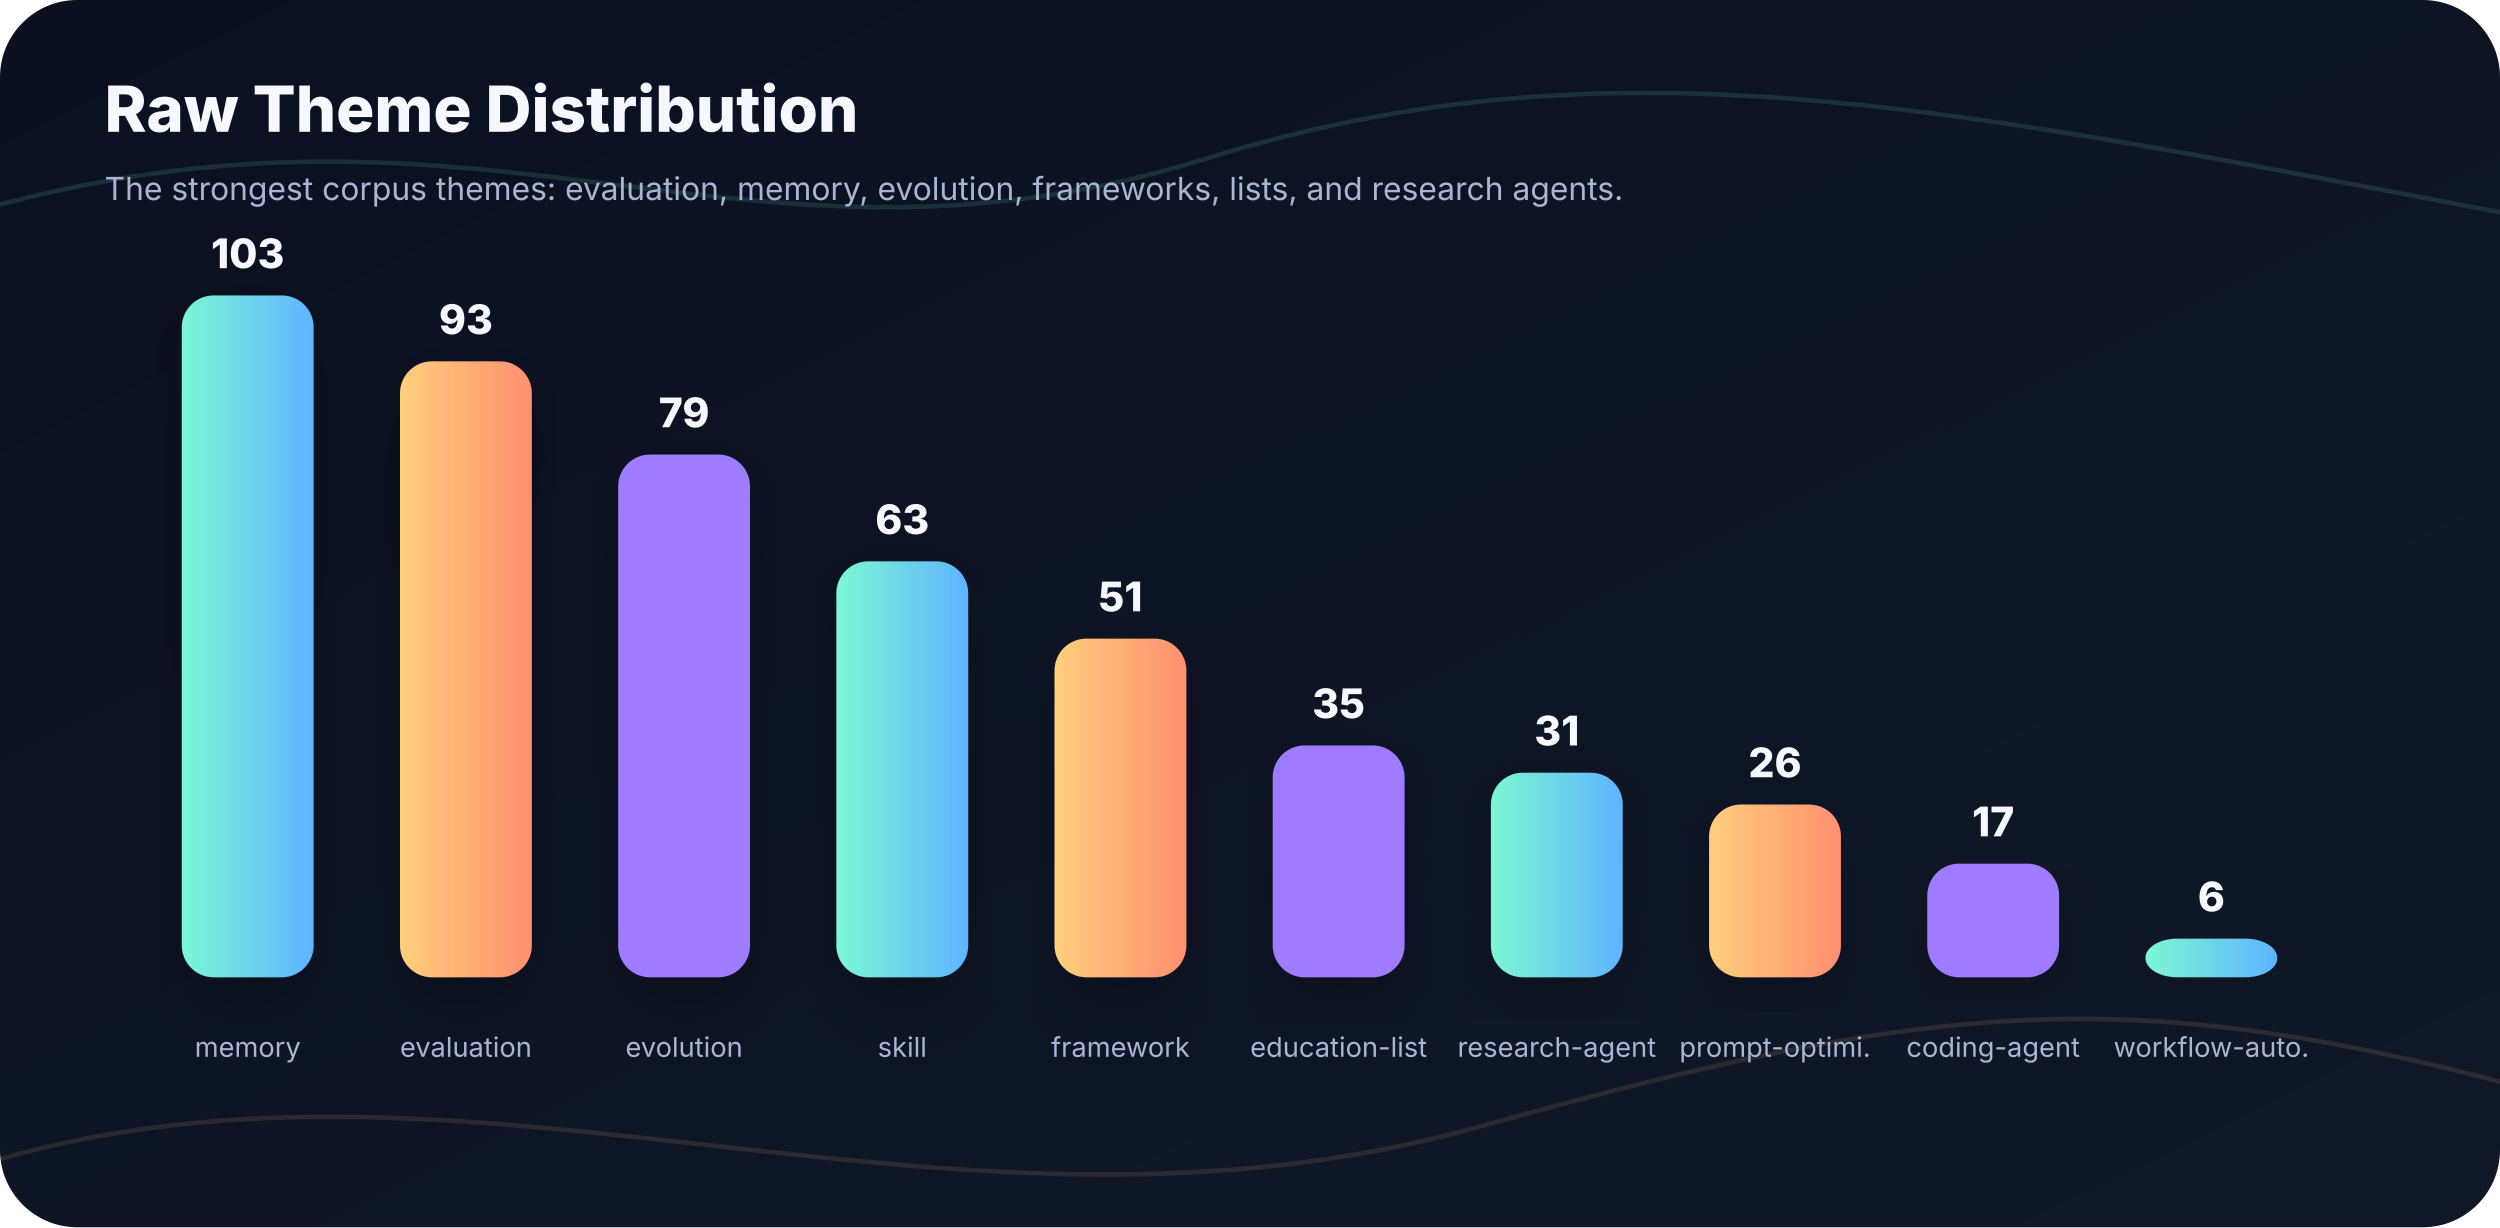
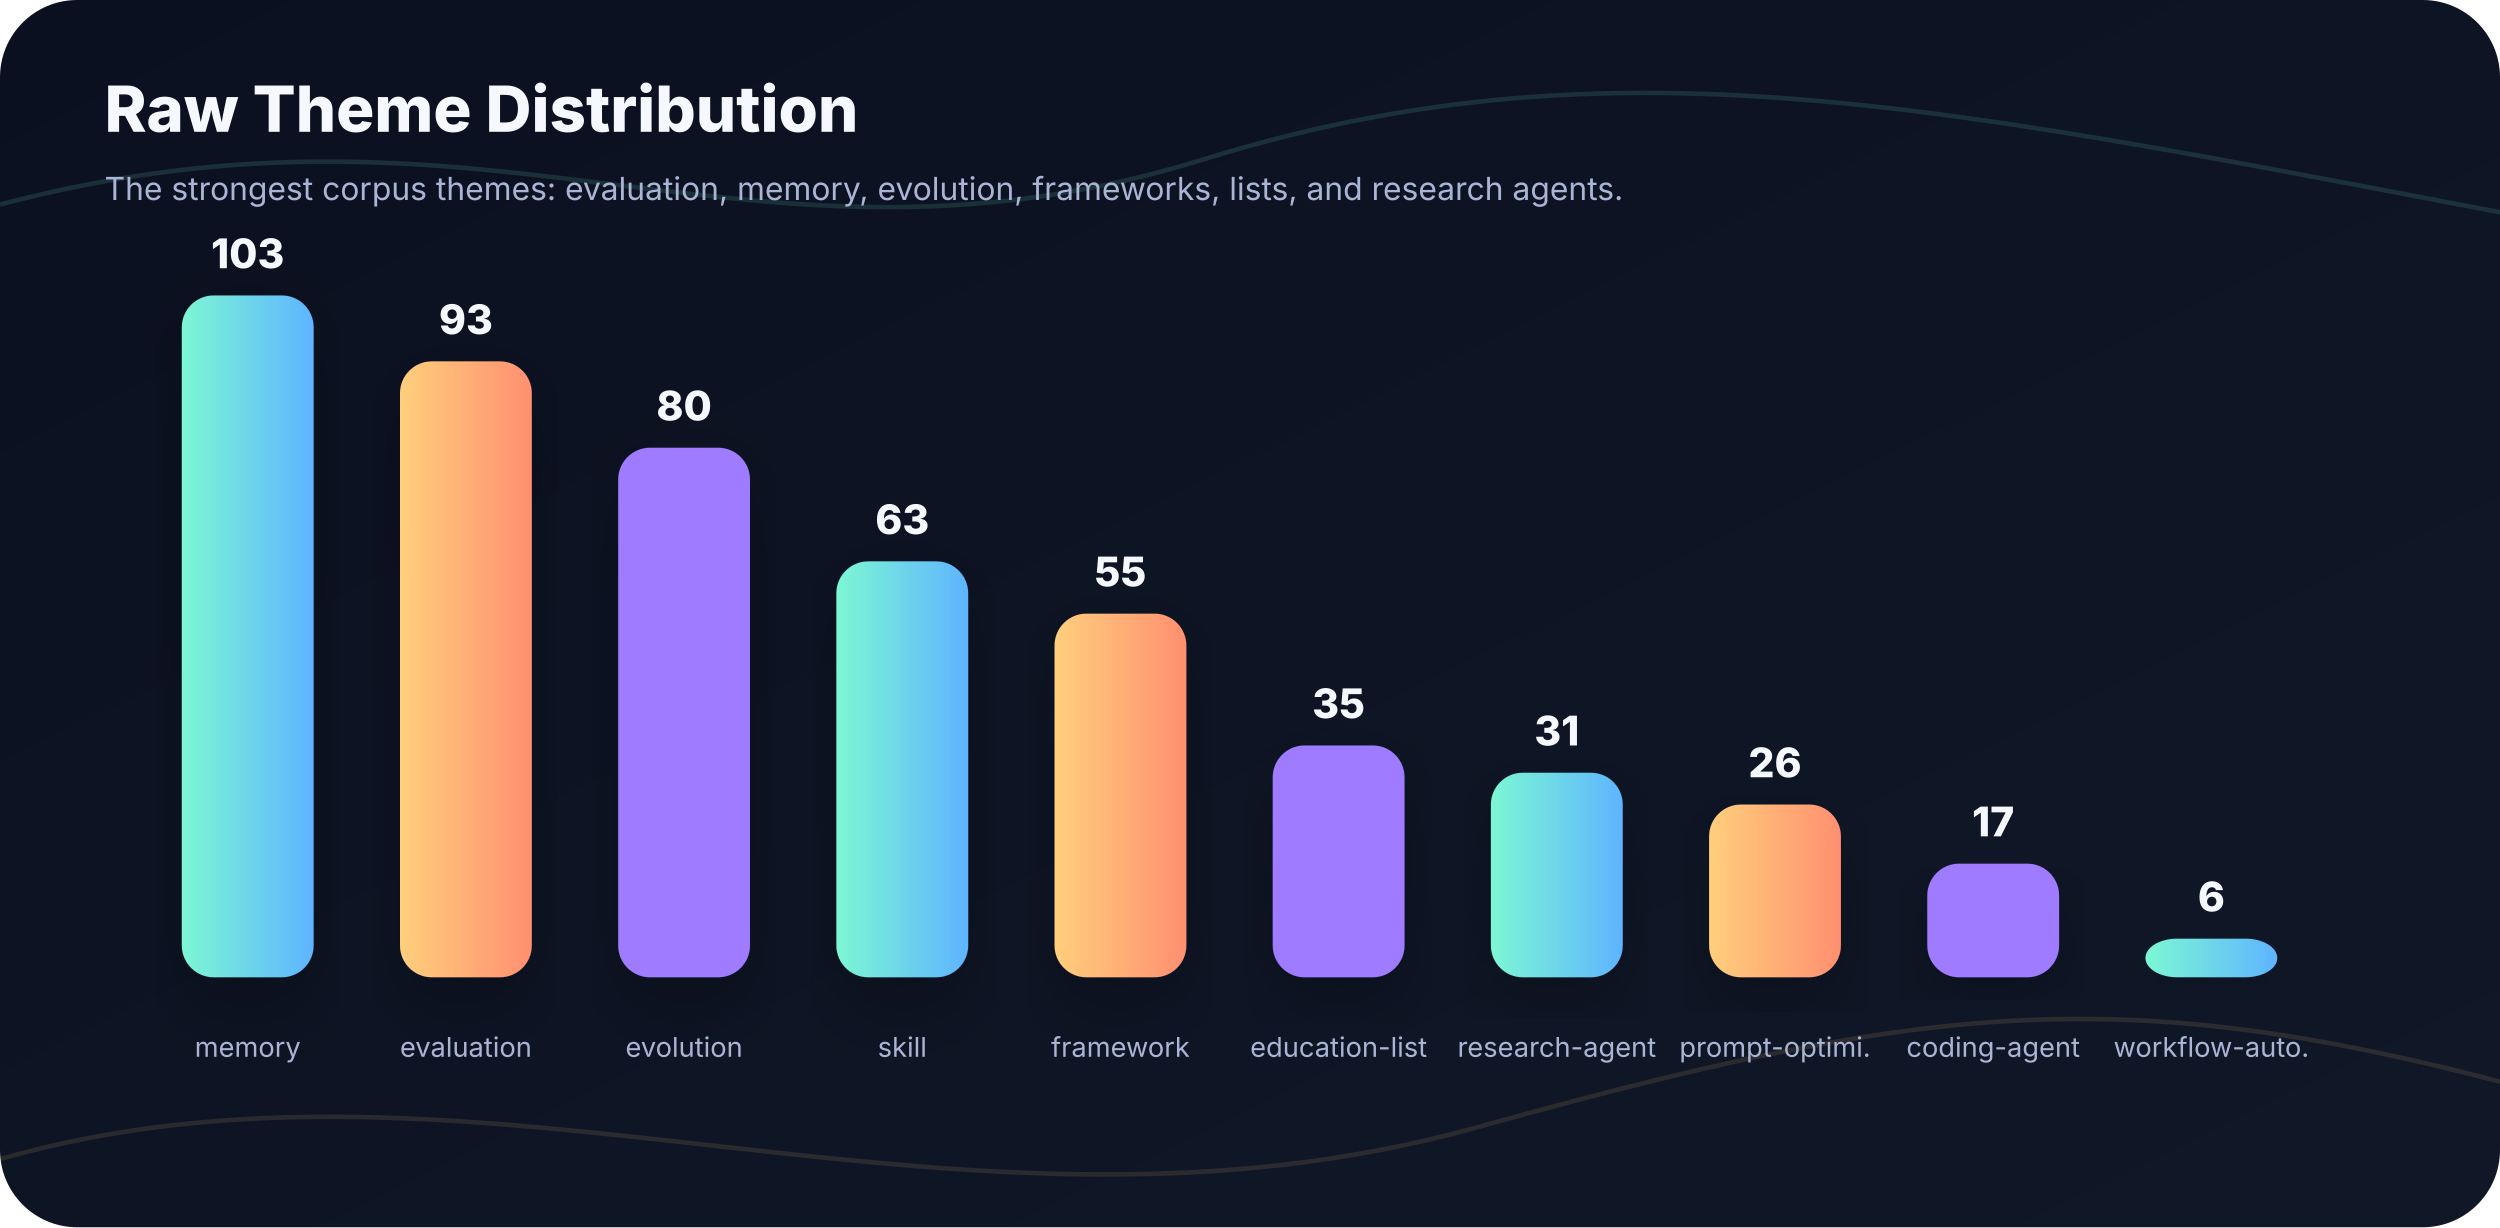
<svg xmlns="http://www.w3.org/2000/svg" width="1100" height="540" viewBox="0 0 1100 540" role="img" aria-labelledby="title desc">
  <defs>
    <linearGradient id="bg" x1="0" x2="1" y1="0" y2="1">
      <stop offset="0" stop-color="#0b1020" />
      <stop offset="1" stop-color="#101827" />
    </linearGradient>
    <linearGradient id="teal" x1="0" x2="1">
      <stop offset="0" stop-color="#7cf7d4" />
      <stop offset="1" stop-color="#5fb4ff" />
    </linearGradient>
    <linearGradient id="amber" x1="0" x2="1">
      <stop offset="0" stop-color="#ffcf7c" />
      <stop offset="1" stop-color="#ff8f70" />
    </linearGradient>
    <filter id="softShadow" x="-20%" y="-20%" width="140%" height="140%">
      <feDropShadow dx="0" dy="12" stdDeviation="18" flood-color="#000000" flood-opacity=".28" />
    </filter>
  </defs>
  <rect width="100%" height="100%" rx="34" fill="url(#bg)" />
  <path d="M0 90 C220 32 330 132 530 70 S890 56 1200 112" fill="none" stroke="#7cf7d4" stroke-opacity=".13" stroke-width="2" />
  <path d="M0 510 C210 450 420 560 650 496 S960 430 1200 505" fill="none" stroke="#ffcf7c" stroke-opacity=".12" stroke-width="2" />
  <text x="46" y="58" font-family="Inter, Arial, sans-serif" font-size="28" font-weight="800" fill="#f6f8ff">Raw Theme Distribution</text>
  <text x="46" y="88" font-family="Inter, Arial, sans-serif" font-size="14" fill="#aab4d4">The strongest corpus themes: evaluation, memory, evolution, frameworks, lists, and research agents.</text>
  <g>
    <rect x="80" y="130" width="58" height="300" rx="14" fill="url(#teal)" filter="url(#softShadow)" />
    <text x="109" y="118" text-anchor="middle" font-family="Inter, Arial, sans-serif" font-size="18" font-weight="800" fill="#f6f8ff">103</text>
    <text x="109" y="465" text-anchor="middle" font-family="Inter, Arial, sans-serif" font-size="12" fill="#aab4d4">memory</text>
  </g>
  <g>
    <rect x="176" y="159" width="58" height="271" rx="14" fill="url(#amber)" filter="url(#softShadow)" />
    <text x="205" y="147" text-anchor="middle" font-family="Inter, Arial, sans-serif" font-size="18" font-weight="800" fill="#f6f8ff">93</text>
    <text x="205" y="465" text-anchor="middle" font-family="Inter, Arial, sans-serif" font-size="12" fill="#aab4d4">evaluation</text>
  </g>
  <g>
-     <rect x="272" y="200" width="58" height="230" rx="14" fill="#9f7cff" filter="url(#softShadow)" />
-     <text x="301" y="188" text-anchor="middle" font-family="Inter, Arial, sans-serif" font-size="18" font-weight="800" fill="#f6f8ff">79</text>
+     <rect x="272" y="197" width="58" height="233" rx="14" fill="#9f7cff" filter="url(#softShadow)" />
+     <text x="301" y="185" text-anchor="middle" font-family="Inter, Arial, sans-serif" font-size="18" font-weight="800" fill="#f6f8ff">80</text>
    <text x="301" y="465" text-anchor="middle" font-family="Inter, Arial, sans-serif" font-size="12" fill="#aab4d4">evolution</text>
  </g>
  <g>
    <rect x="368" y="247" width="58" height="183" rx="14" fill="url(#teal)" filter="url(#softShadow)" />
    <text x="397" y="235" text-anchor="middle" font-family="Inter, Arial, sans-serif" font-size="18" font-weight="800" fill="#f6f8ff">63</text>
    <text x="397" y="465" text-anchor="middle" font-family="Inter, Arial, sans-serif" font-size="12" fill="#aab4d4">skill</text>
  </g>
  <g>
-     <rect x="464" y="281" width="58" height="149" rx="14" fill="url(#amber)" filter="url(#softShadow)" />
-     <text x="493" y="269" text-anchor="middle" font-family="Inter, Arial, sans-serif" font-size="18" font-weight="800" fill="#f6f8ff">51</text>
+     <rect x="464" y="270" width="58" height="160" rx="14" fill="url(#amber)" filter="url(#softShadow)" />
+     <text x="493" y="258" text-anchor="middle" font-family="Inter, Arial, sans-serif" font-size="18" font-weight="800" fill="#f6f8ff">55</text>
    <text x="493" y="465" text-anchor="middle" font-family="Inter, Arial, sans-serif" font-size="12" fill="#aab4d4">framework</text>
  </g>
  <g>
    <rect x="560" y="328" width="58" height="102" rx="14" fill="#9f7cff" filter="url(#softShadow)" />
    <text x="589" y="316" text-anchor="middle" font-family="Inter, Arial, sans-serif" font-size="18" font-weight="800" fill="#f6f8ff">35</text>
    <text x="589" y="465" text-anchor="middle" font-family="Inter, Arial, sans-serif" font-size="12" fill="#aab4d4">education-list</text>
  </g>
  <g>
    <rect x="656" y="340" width="58" height="90" rx="14" fill="url(#teal)" filter="url(#softShadow)" />
    <text x="685" y="328" text-anchor="middle" font-family="Inter, Arial, sans-serif" font-size="18" font-weight="800" fill="#f6f8ff">31</text>
    <text x="685" y="465" text-anchor="middle" font-family="Inter, Arial, sans-serif" font-size="12" fill="#aab4d4">research-agent</text>
  </g>
  <g>
    <rect x="752" y="354" width="58" height="76" rx="14" fill="url(#amber)" filter="url(#softShadow)" />
    <text x="781" y="342" text-anchor="middle" font-family="Inter, Arial, sans-serif" font-size="18" font-weight="800" fill="#f6f8ff">26</text>
    <text x="781" y="465" text-anchor="middle" font-family="Inter, Arial, sans-serif" font-size="12" fill="#aab4d4">prompt-optimi.</text>
  </g>
  <g>
    <rect x="848" y="380" width="58" height="50" rx="14" fill="#9f7cff" filter="url(#softShadow)" />
    <text x="877" y="368" text-anchor="middle" font-family="Inter, Arial, sans-serif" font-size="18" font-weight="800" fill="#f6f8ff">17</text>
    <text x="877" y="465" text-anchor="middle" font-family="Inter, Arial, sans-serif" font-size="12" fill="#aab4d4">coding-agent</text>
  </g>
  <g>
    <rect x="944" y="413" width="58" height="17" rx="14" fill="url(#teal)" filter="url(#softShadow)" />
    <text x="973" y="401" text-anchor="middle" font-family="Inter, Arial, sans-serif" font-size="18" font-weight="800" fill="#f6f8ff">6</text>
    <text x="973" y="465" text-anchor="middle" font-family="Inter, Arial, sans-serif" font-size="12" fill="#aab4d4">workflow-auto.</text>
  </g>
</svg>
